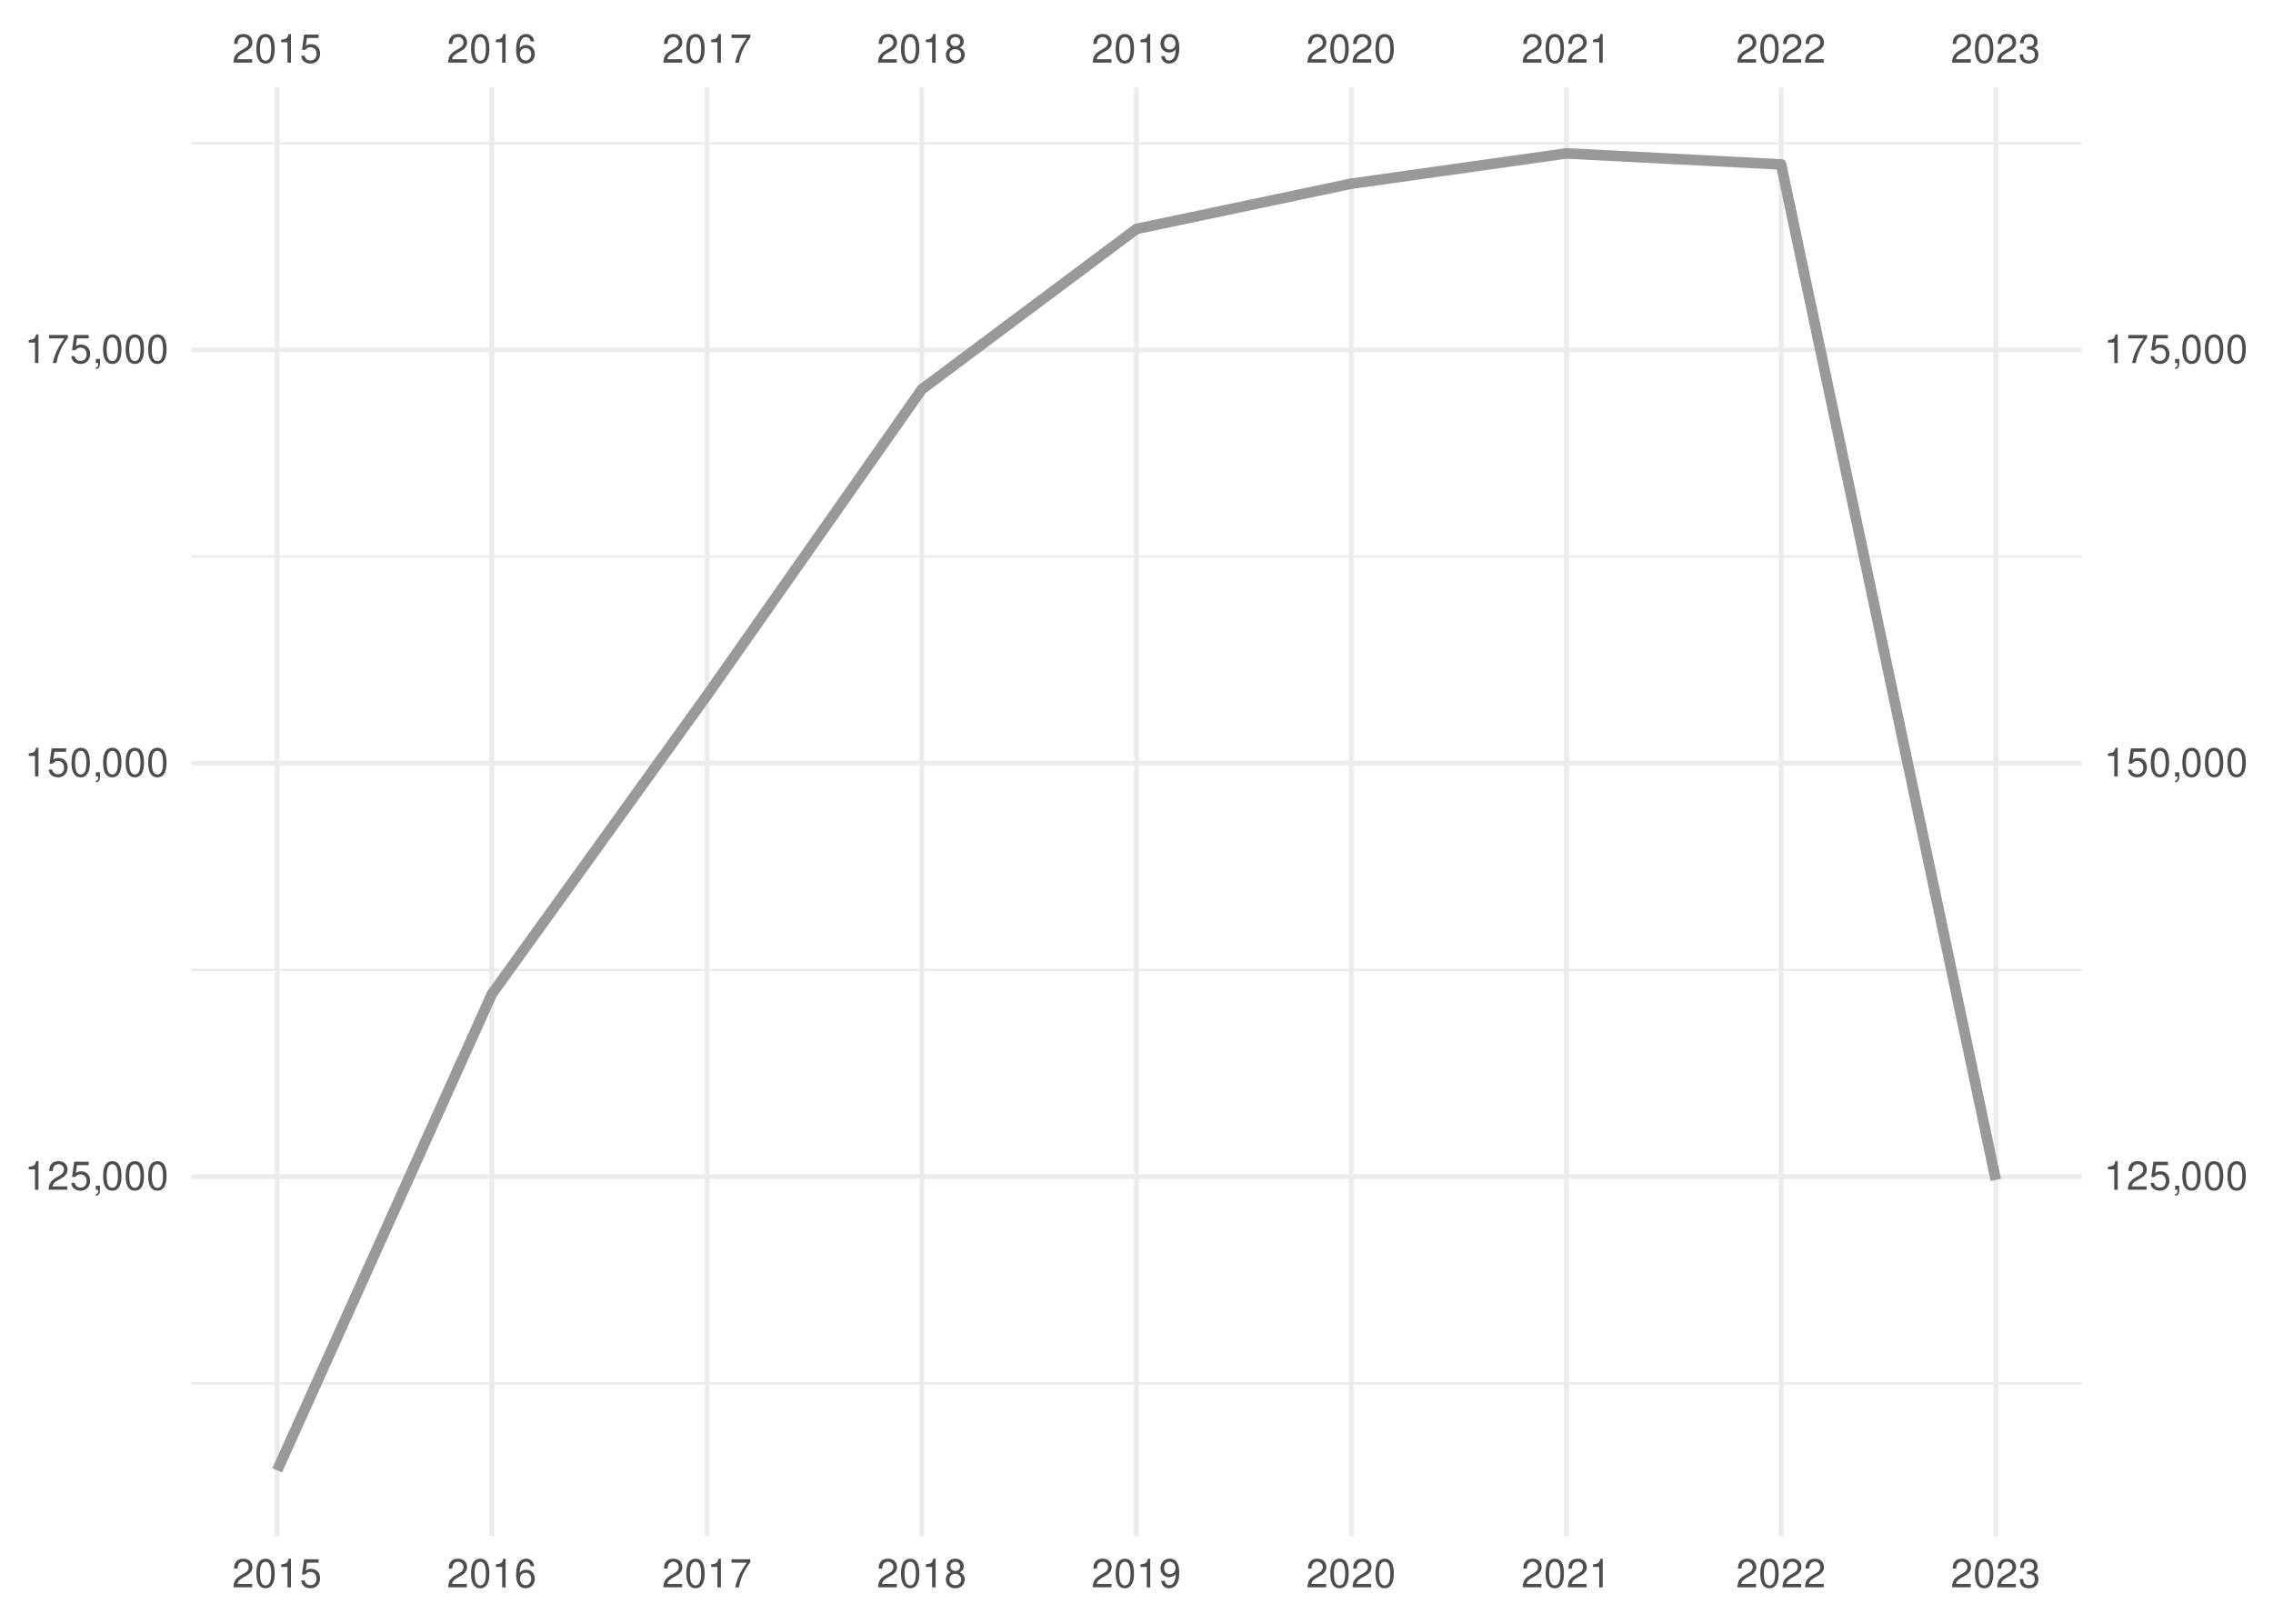
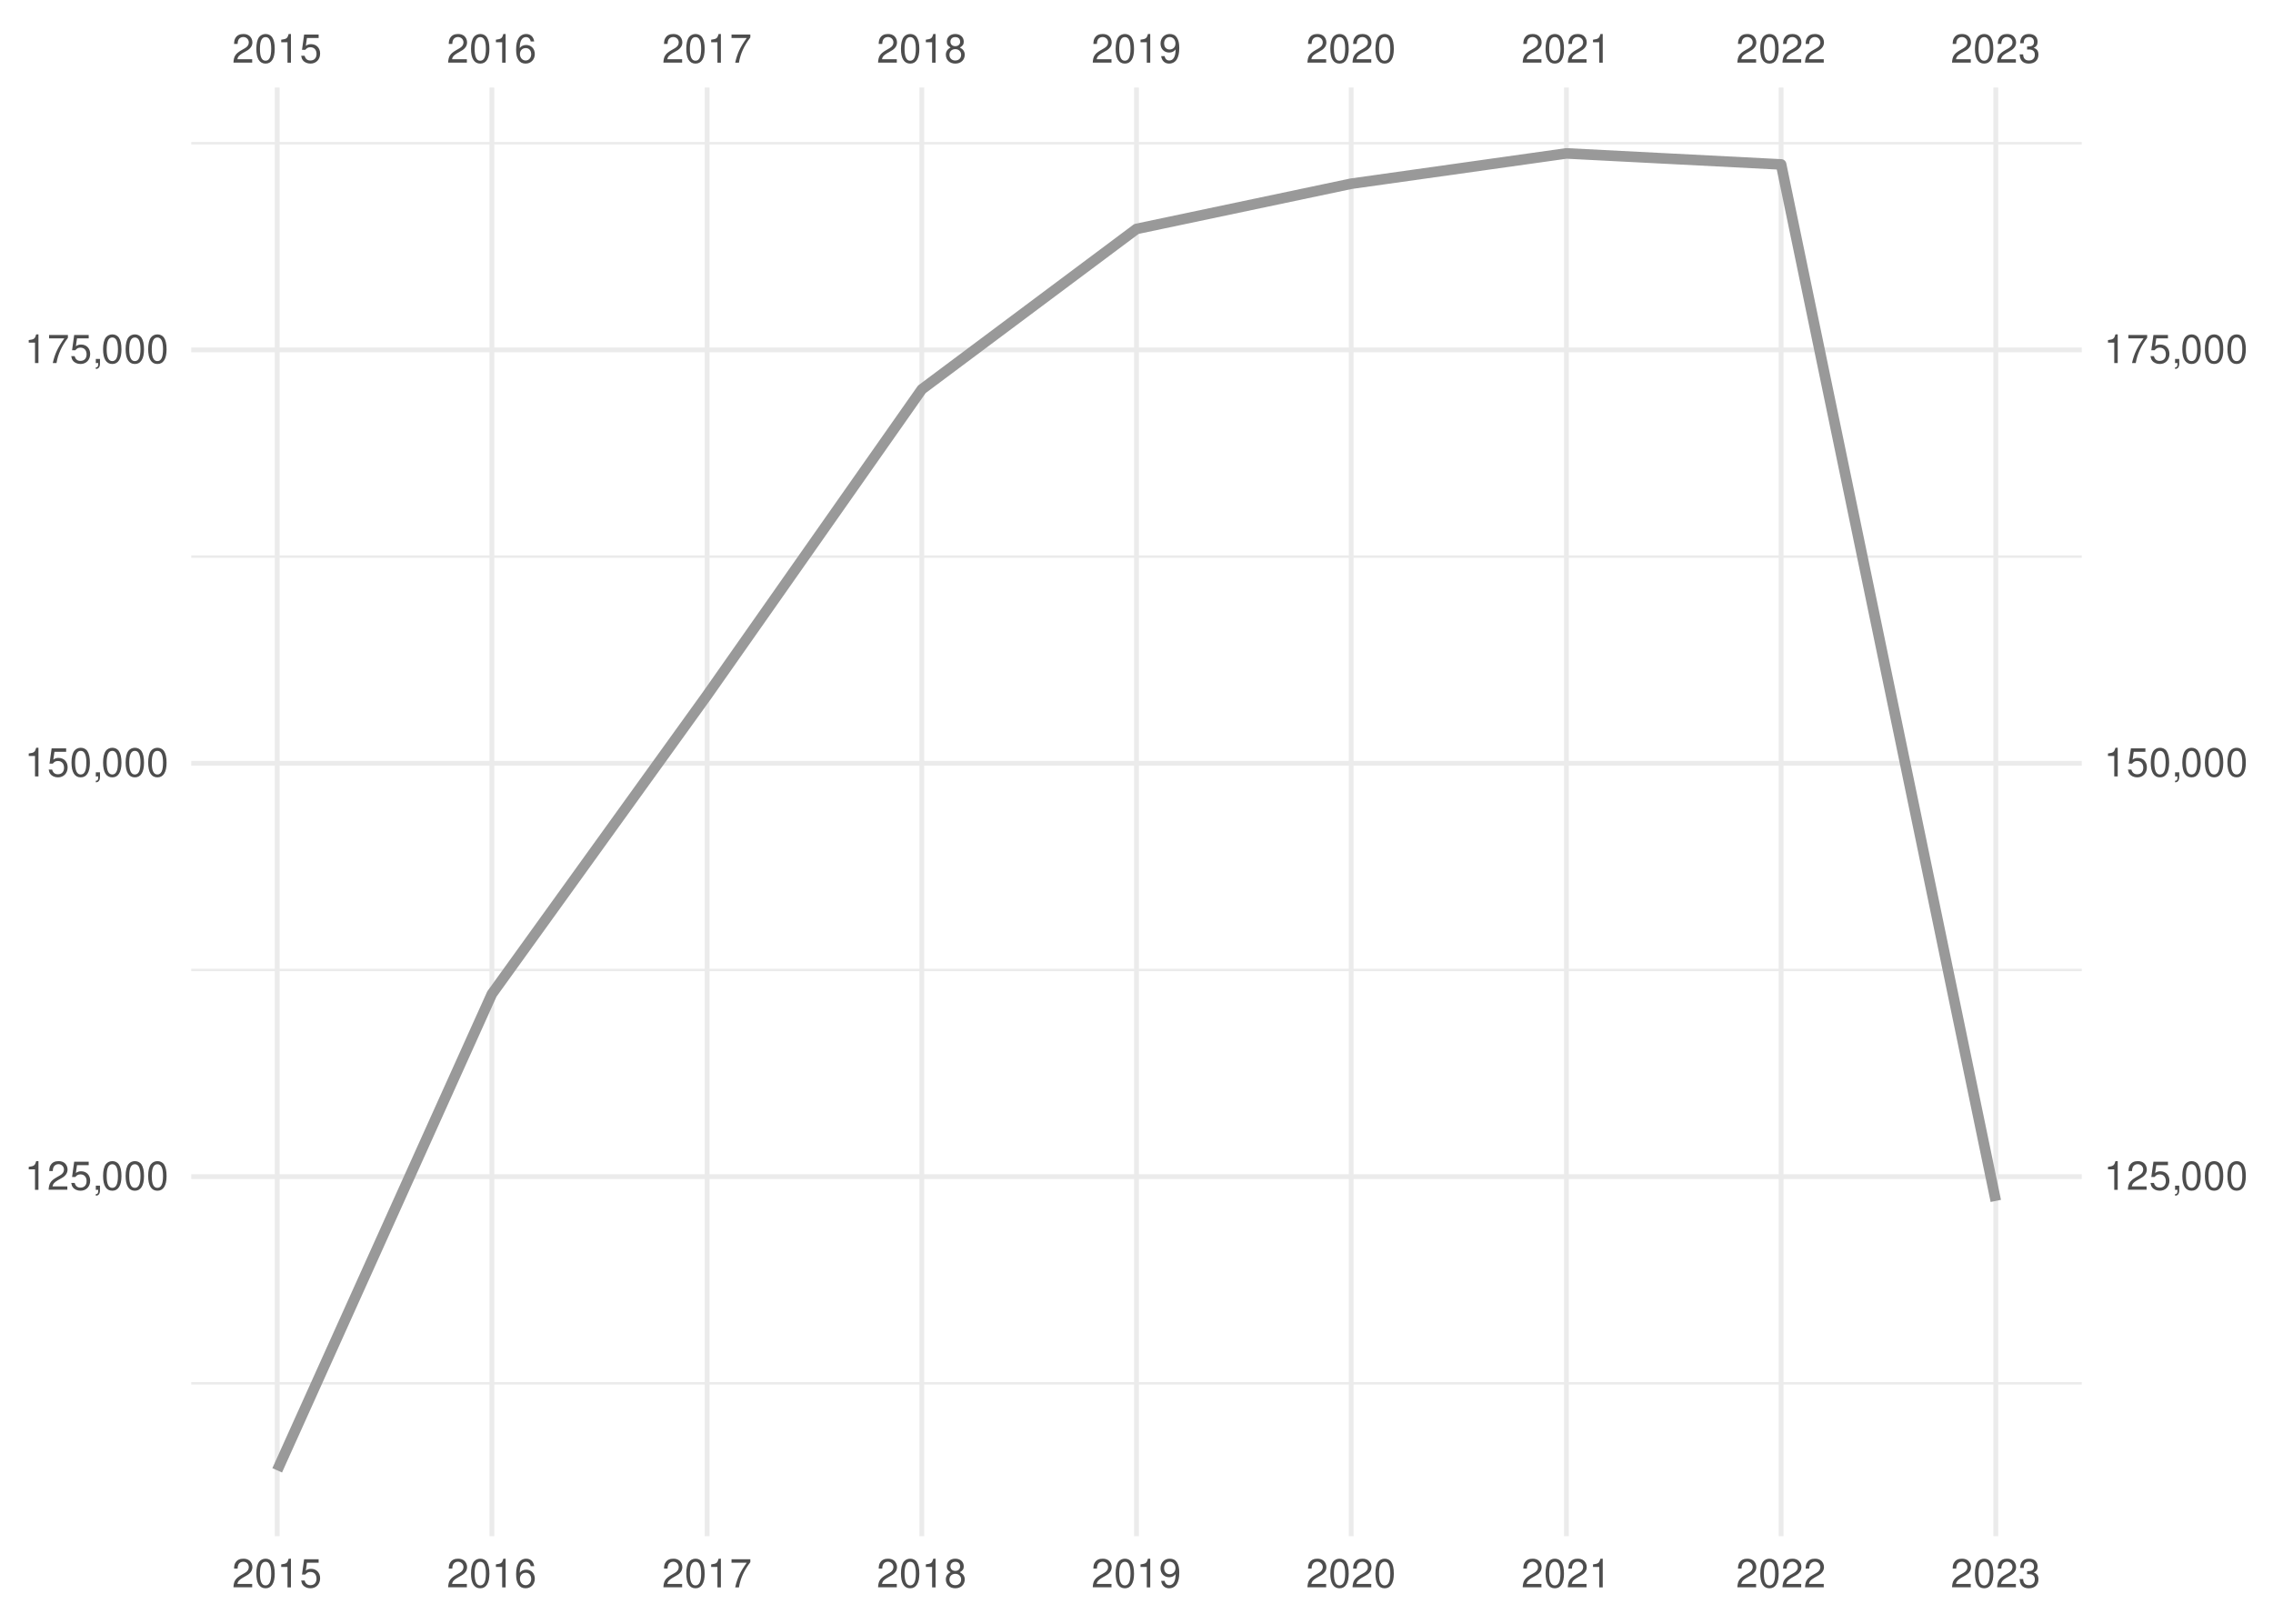
<svg xmlns="http://www.w3.org/2000/svg" xmlns:xlink="http://www.w3.org/1999/xlink" width="504pt" height="360pt" viewBox="0 0 504 360" version="1.1">
  <defs>
    <g>
      <symbol overflow="visible" id="glyph0-0">
        <path style="stroke:none;" d="" />
      </symbol>
      <symbol overflow="visible" id="glyph0-1">
        <path style="stroke:none;" d="M 4.453 -0.766 L 1.172 -0.766 C 1.25 -1.297 1.531 -1.625 2.297 -2.094 L 3.172 -2.594 C 4.047 -3.062 4.5 -3.719 4.5 -4.5 C 4.5 -5.031 4.281 -5.531 3.922 -5.875 C 3.547 -6.203 3.094 -6.359 2.5 -6.359 C 1.703 -6.359 1.125 -6.078 0.781 -5.531 C 0.547 -5.203 0.453 -4.797 0.438 -4.156 L 1.219 -4.156 C 1.234 -4.594 1.297 -4.844 1.406 -5.062 C 1.594 -5.438 2 -5.688 2.469 -5.688 C 3.172 -5.688 3.703 -5.172 3.703 -4.484 C 3.703 -3.969 3.406 -3.531 2.859 -3.219 L 2.047 -2.75 C 0.75 -2 0.375 -1.406 0.297 -0.016 L 4.453 -0.016 Z M 4.453 -0.766 " />
      </symbol>
      <symbol overflow="visible" id="glyph0-2">
        <path style="stroke:none;" d="M 2.422 -6.359 C 1.844 -6.359 1.312 -6.094 0.984 -5.672 C 0.578 -5.109 0.375 -4.25 0.375 -3.078 C 0.375 -0.938 1.078 0.203 2.422 0.203 C 3.734 0.203 4.453 -0.938 4.453 -3.031 C 4.453 -4.25 4.266 -5.078 3.859 -5.672 C 3.531 -6.109 3.016 -6.359 2.422 -6.359 Z M 2.422 -5.672 C 3.25 -5.672 3.672 -4.828 3.672 -3.094 C 3.672 -1.281 3.266 -0.438 2.406 -0.438 C 1.578 -0.438 1.172 -1.312 1.172 -3.062 C 1.172 -4.828 1.578 -5.672 2.422 -5.672 Z M 2.422 -5.672 " />
      </symbol>
      <symbol overflow="visible" id="glyph0-3">
        <path style="stroke:none;" d="M 2.281 -4.531 L 2.281 0 L 3.047 0 L 3.047 -6.359 L 2.547 -6.359 C 2.266 -5.391 2.094 -5.25 0.891 -5.094 L 0.891 -4.531 Z M 2.281 -4.531 " />
      </symbol>
      <symbol overflow="visible" id="glyph0-4">
        <path style="stroke:none;" d="M 4.188 -6.234 L 0.969 -6.234 L 0.5 -2.844 L 1.219 -2.844 C 1.578 -3.266 1.875 -3.422 2.359 -3.422 C 3.203 -3.422 3.719 -2.844 3.719 -1.922 C 3.719 -1.031 3.203 -0.484 2.359 -0.484 C 1.688 -0.484 1.266 -0.828 1.078 -1.531 L 0.312 -1.531 C 0.406 -1.016 0.5 -0.781 0.688 -0.547 C 1.031 -0.078 1.672 0.203 2.375 0.203 C 3.641 0.203 4.516 -0.719 4.516 -2.031 C 4.516 -3.266 3.688 -4.109 2.5 -4.109 C 2.062 -4.109 1.703 -4 1.344 -3.734 L 1.594 -5.469 L 4.188 -5.469 Z M 4.188 -6.234 " />
      </symbol>
      <symbol overflow="visible" id="glyph0-5">
        <path style="stroke:none;" d="M 4.375 -4.703 C 4.234 -5.75 3.562 -6.359 2.609 -6.359 C 1.922 -6.359 1.312 -6.031 0.938 -5.453 C 0.547 -4.828 0.375 -4.062 0.375 -2.906 C 0.375 -1.828 0.531 -1.156 0.906 -0.594 C 1.234 -0.078 1.781 0.203 2.469 0.203 C 3.656 0.203 4.516 -0.688 4.516 -1.922 C 4.516 -3.094 3.719 -3.922 2.609 -3.922 C 1.984 -3.922 1.5 -3.688 1.172 -3.234 C 1.172 -4.797 1.672 -5.672 2.562 -5.672 C 3.109 -5.672 3.484 -5.328 3.609 -4.703 Z M 2.5 -3.234 C 3.25 -3.234 3.719 -2.703 3.719 -1.859 C 3.719 -1.062 3.188 -0.484 2.484 -0.484 C 1.766 -0.484 1.219 -1.094 1.219 -1.906 C 1.219 -2.688 1.734 -3.234 2.5 -3.234 Z M 2.5 -3.234 " />
      </symbol>
      <symbol overflow="visible" id="glyph0-6">
        <path style="stroke:none;" d="M 4.578 -6.234 L 0.406 -6.234 L 0.406 -5.469 L 3.781 -5.469 C 2.281 -3.359 1.688 -2.047 1.219 0 L 2.047 0 C 2.391 -2 3.172 -3.719 4.578 -5.594 Z M 4.578 -6.234 " />
      </symbol>
      <symbol overflow="visible" id="glyph0-7">
        <path style="stroke:none;" d="M 3.438 -3.359 C 4.094 -3.75 4.297 -4.062 4.297 -4.656 C 4.297 -5.672 3.531 -6.359 2.422 -6.359 C 1.312 -6.359 0.547 -5.672 0.547 -4.672 C 0.547 -4.062 0.75 -3.75 1.391 -3.359 C 0.672 -2.984 0.328 -2.469 0.328 -1.766 C 0.328 -0.609 1.172 0.203 2.422 0.203 C 3.656 0.203 4.516 -0.609 4.516 -1.766 C 4.516 -2.469 4.156 -2.984 3.438 -3.359 Z M 2.422 -5.672 C 3.078 -5.672 3.5 -5.281 3.5 -4.641 C 3.5 -4.047 3.062 -3.656 2.422 -3.656 C 1.766 -3.656 1.344 -4.047 1.344 -4.656 C 1.344 -5.281 1.766 -5.672 2.422 -5.672 Z M 2.422 -3 C 3.188 -3 3.719 -2.484 3.719 -1.75 C 3.719 -0.984 3.203 -0.484 2.406 -0.484 C 1.641 -0.484 1.125 -1 1.125 -1.734 C 1.125 -2.5 1.641 -3 2.422 -3 Z M 2.422 -3 " />
      </symbol>
      <symbol overflow="visible" id="glyph0-8">
        <path style="stroke:none;" d="M 0.469 -1.453 C 0.609 -0.406 1.281 0.203 2.234 0.203 C 2.922 0.203 3.547 -0.125 3.922 -0.703 C 4.297 -1.328 4.484 -2.109 4.484 -3.25 C 4.484 -4.328 4.312 -5 3.953 -5.562 C 3.609 -6.094 3.062 -6.359 2.375 -6.359 C 1.188 -6.359 0.328 -5.469 0.328 -4.234 C 0.328 -3.062 1.125 -2.25 2.25 -2.25 C 2.844 -2.25 3.281 -2.453 3.672 -2.938 C 3.672 -1.359 3.172 -0.484 2.281 -0.484 C 1.734 -0.484 1.359 -0.828 1.234 -1.453 Z M 2.359 -5.688 C 3.094 -5.688 3.641 -5.078 3.641 -4.25 C 3.641 -3.469 3.109 -2.922 2.344 -2.922 C 1.594 -2.922 1.125 -3.453 1.125 -4.297 C 1.125 -5.109 1.641 -5.688 2.359 -5.688 Z M 2.359 -5.688 " />
      </symbol>
      <symbol overflow="visible" id="glyph0-9">
        <path style="stroke:none;" d="M 1.938 -2.922 L 2.359 -2.922 C 3.203 -2.922 3.656 -2.531 3.656 -1.766 C 3.656 -0.969 3.172 -0.484 2.375 -0.484 C 1.516 -0.484 1.109 -0.922 1.062 -1.844 L 0.281 -1.844 C 0.312 -1.344 0.406 -1 0.547 -0.719 C 0.875 -0.109 1.484 0.203 2.344 0.203 C 3.625 0.203 4.453 -0.578 4.453 -1.781 C 4.453 -2.594 4.141 -3.031 3.391 -3.297 C 3.969 -3.531 4.266 -3.969 4.266 -4.609 C 4.266 -5.703 3.547 -6.359 2.359 -6.359 C 1.109 -6.359 0.438 -5.656 0.406 -4.312 L 1.188 -4.312 C 1.203 -4.703 1.234 -4.922 1.328 -5.109 C 1.5 -5.469 1.891 -5.688 2.375 -5.688 C 3.062 -5.688 3.469 -5.266 3.469 -4.578 C 3.469 -4.141 3.312 -3.859 2.969 -3.719 C 2.766 -3.625 2.484 -3.594 1.938 -3.578 Z M 1.938 -2.922 " />
      </symbol>
      <symbol overflow="visible" id="glyph0-10">
        <path style="stroke:none;" d="M 0.766 -0.922 L 0.766 0 L 1.297 0 L 1.297 0.156 C 1.297 0.766 1.172 0.938 0.766 0.953 L 0.766 1.297 C 1.344 1.312 1.688 0.891 1.688 0.141 L 1.688 -0.922 Z M 0.766 -0.922 " />
      </symbol>
    </g>
    <clipPath id="clip1">
      <path d="M 42.41 306 L 461.59 306 L 461.59 307 L 42.41 307 Z M 42.41 306 " />
    </clipPath>
    <clipPath id="clip2">
      <path d="M 42.41 214 L 461.59 214 L 461.59 216 L 42.41 216 Z M 42.41 214 " />
    </clipPath>
    <clipPath id="clip3">
      <path d="M 42.41 123 L 461.59 123 L 461.59 124 L 42.41 124 Z M 42.41 123 " />
    </clipPath>
    <clipPath id="clip4">
      <path d="M 42.41 31 L 461.59 31 L 461.59 33 L 42.41 33 Z M 42.41 31 " />
    </clipPath>
    <clipPath id="clip5">
      <path d="M 42.41 260 L 461.59 260 L 461.59 262 L 42.41 262 Z M 42.41 260 " />
    </clipPath>
    <clipPath id="clip6">
      <path d="M 42.41 168 L 461.59 168 L 461.59 170 L 42.41 170 Z M 42.41 168 " />
    </clipPath>
    <clipPath id="clip7">
      <path d="M 42.41 77 L 461.59 77 L 461.59 79 L 42.41 79 Z M 42.41 77 " />
    </clipPath>
    <clipPath id="clip8">
      <path d="M 60 19.41 L 62 19.41 L 62 340.59 L 60 340.59 Z M 60 19.41 " />
    </clipPath>
    <clipPath id="clip9">
      <path d="M 108 19.41 L 110 19.41 L 110 340.59 L 108 340.59 Z M 108 19.41 " />
    </clipPath>
    <clipPath id="clip10">
      <path d="M 156 19.41 L 158 19.41 L 158 340.59 L 156 340.59 Z M 156 19.41 " />
    </clipPath>
    <clipPath id="clip11">
      <path d="M 203 19.41 L 205 19.41 L 205 340.59 L 203 340.59 Z M 203 19.41 " />
    </clipPath>
    <clipPath id="clip12">
      <path d="M 251 19.41 L 253 19.41 L 253 340.59 L 251 340.59 Z M 251 19.41 " />
    </clipPath>
    <clipPath id="clip13">
      <path d="M 299 19.41 L 301 19.41 L 301 340.59 L 299 340.59 Z M 299 19.41 " />
    </clipPath>
    <clipPath id="clip14">
      <path d="M 346 19.41 L 348 19.41 L 348 340.59 L 346 340.59 Z M 346 19.41 " />
    </clipPath>
    <clipPath id="clip15">
      <path d="M 394 19.41 L 396 19.41 L 396 340.59 L 394 340.59 Z M 394 19.41 " />
    </clipPath>
    <clipPath id="clip16">
      <path d="M 442 19.41 L 444 19.41 L 444 340.59 L 442 340.59 Z M 442 19.41 " />
    </clipPath>
  </defs>
  <g id="surface41">
    <rect x="0" y="0" width="504" height="360" style="fill:rgb(100%,100%,100%);fill-opacity:1;stroke:none;" />
    <g clip-path="url(#clip1)" clip-rule="nonzero">
      <path style="fill:none;stroke-width:0.533;stroke-linecap:butt;stroke-linejoin:round;stroke:rgb(92.157%,92.157%,92.157%);stroke-opacity:1;stroke-miterlimit:10;" d="M 42.41 306.703 L 461.59 306.703 " />
    </g>
    <g clip-path="url(#clip2)" clip-rule="nonzero">
      <path style="fill:none;stroke-width:0.533;stroke-linecap:butt;stroke-linejoin:round;stroke:rgb(92.157%,92.157%,92.157%);stroke-opacity:1;stroke-miterlimit:10;" d="M 42.41 215.055 L 461.59 215.055 " />
    </g>
    <g clip-path="url(#clip3)" clip-rule="nonzero">
      <path style="fill:none;stroke-width:0.533;stroke-linecap:butt;stroke-linejoin:round;stroke:rgb(92.157%,92.157%,92.157%);stroke-opacity:1;stroke-miterlimit:10;" d="M 42.41 123.406 L 461.59 123.406 " />
    </g>
    <g clip-path="url(#clip4)" clip-rule="nonzero">
      <path style="fill:none;stroke-width:0.533;stroke-linecap:butt;stroke-linejoin:round;stroke:rgb(92.157%,92.157%,92.157%);stroke-opacity:1;stroke-miterlimit:10;" d="M 42.41 31.758 L 461.59 31.758 " />
    </g>
    <g clip-path="url(#clip5)" clip-rule="nonzero">
      <path style="fill:none;stroke-width:1.067;stroke-linecap:butt;stroke-linejoin:round;stroke:rgb(92.157%,92.157%,92.157%);stroke-opacity:1;stroke-miterlimit:10;" d="M 42.41 260.879 L 461.59 260.879 " />
    </g>
    <g clip-path="url(#clip6)" clip-rule="nonzero">
      <path style="fill:none;stroke-width:1.067;stroke-linecap:butt;stroke-linejoin:round;stroke:rgb(92.157%,92.157%,92.157%);stroke-opacity:1;stroke-miterlimit:10;" d="M 42.41 169.23 L 461.59 169.23 " />
    </g>
    <g clip-path="url(#clip7)" clip-rule="nonzero">
      <path style="fill:none;stroke-width:1.067;stroke-linecap:butt;stroke-linejoin:round;stroke:rgb(92.157%,92.157%,92.157%);stroke-opacity:1;stroke-miterlimit:10;" d="M 42.41 77.582 L 461.59 77.582 " />
    </g>
    <g clip-path="url(#clip8)" clip-rule="nonzero">
      <path style="fill:none;stroke-width:1.067;stroke-linecap:butt;stroke-linejoin:round;stroke:rgb(92.157%,92.157%,92.157%);stroke-opacity:1;stroke-miterlimit:10;" d="M 61.465 340.59 L 61.465 19.41 " />
    </g>
    <g clip-path="url(#clip9)" clip-rule="nonzero">
      <path style="fill:none;stroke-width:1.067;stroke-linecap:butt;stroke-linejoin:round;stroke:rgb(92.157%,92.157%,92.157%);stroke-opacity:1;stroke-miterlimit:10;" d="M 109.066 340.59 L 109.066 19.41 " />
    </g>
    <g clip-path="url(#clip10)" clip-rule="nonzero">
      <path style="fill:none;stroke-width:1.067;stroke-linecap:butt;stroke-linejoin:round;stroke:rgb(92.157%,92.157%,92.157%);stroke-opacity:1;stroke-miterlimit:10;" d="M 156.797 340.59 L 156.797 19.41 " />
    </g>
    <g clip-path="url(#clip11)" clip-rule="nonzero">
      <path style="fill:none;stroke-width:1.067;stroke-linecap:butt;stroke-linejoin:round;stroke:rgb(92.157%,92.157%,92.157%);stroke-opacity:1;stroke-miterlimit:10;" d="M 204.398 340.59 L 204.398 19.41 " />
    </g>
    <g clip-path="url(#clip12)" clip-rule="nonzero">
      <path style="fill:none;stroke-width:1.067;stroke-linecap:butt;stroke-linejoin:round;stroke:rgb(92.157%,92.157%,92.157%);stroke-opacity:1;stroke-miterlimit:10;" d="M 252 340.59 L 252 19.41 " />
    </g>
    <g clip-path="url(#clip13)" clip-rule="nonzero">
      <path style="fill:none;stroke-width:1.067;stroke-linecap:butt;stroke-linejoin:round;stroke:rgb(92.157%,92.157%,92.157%);stroke-opacity:1;stroke-miterlimit:10;" d="M 299.602 340.59 L 299.602 19.41 " />
    </g>
    <g clip-path="url(#clip14)" clip-rule="nonzero">
      <path style="fill:none;stroke-width:1.067;stroke-linecap:butt;stroke-linejoin:round;stroke:rgb(92.157%,92.157%,92.157%);stroke-opacity:1;stroke-miterlimit:10;" d="M 347.332 340.59 L 347.332 19.41 " />
    </g>
    <g clip-path="url(#clip15)" clip-rule="nonzero">
      <path style="fill:none;stroke-width:1.067;stroke-linecap:butt;stroke-linejoin:round;stroke:rgb(92.157%,92.157%,92.157%);stroke-opacity:1;stroke-miterlimit:10;" d="M 394.934 340.59 L 394.934 19.41 " />
    </g>
    <g clip-path="url(#clip16)" clip-rule="nonzero">
      <path style="fill:none;stroke-width:1.067;stroke-linecap:butt;stroke-linejoin:round;stroke:rgb(92.157%,92.157%,92.157%);stroke-opacity:1;stroke-miterlimit:10;" d="M 442.535 340.59 L 442.535 19.41 " />
    </g>
-     <path style="fill:none;stroke-width:2.347;stroke-linecap:butt;stroke-linejoin:round;stroke:rgb(60%,60%,60%);stroke-opacity:1;stroke-miterlimit:10;" d="M 61.465 325.988 L 109.066 220.383 L 156.797 154.121 L 204.398 86.316 L 252 50.758 L 299.602 40.73 L 347.332 34.012 L 394.934 36.457 L 442.535 261.594 " />
+     <path style="fill:none;stroke-width:2.347;stroke-linecap:butt;stroke-linejoin:round;stroke:rgb(60%,60%,60%);stroke-opacity:1;stroke-miterlimit:10;" d="M 61.465 325.988 L 109.066 220.383 L 156.797 154.121 L 204.398 86.316 L 252 50.758 L 299.602 40.73 L 347.332 34.012 L 394.934 36.457 L 442.535 266.254 " />
    <g style="fill:rgb(30.196%,30.196%,30.196%);fill-opacity:1;">
      <use xlink:href="#glyph0-1" x="51.465" y="13.896" />
      <use xlink:href="#glyph0-2" x="56.465" y="13.896" />
      <use xlink:href="#glyph0-3" x="61.465" y="13.896" />
      <use xlink:href="#glyph0-4" x="66.465" y="13.896" />
    </g>
    <g style="fill:rgb(30.196%,30.196%,30.196%);fill-opacity:1;">
      <use xlink:href="#glyph0-1" x="99.066" y="13.896" />
      <use xlink:href="#glyph0-2" x="104.066" y="13.896" />
      <use xlink:href="#glyph0-3" x="109.066" y="13.896" />
      <use xlink:href="#glyph0-5" x="114.066" y="13.896" />
    </g>
    <g style="fill:rgb(30.196%,30.196%,30.196%);fill-opacity:1;">
      <use xlink:href="#glyph0-1" x="146.797" y="13.896" />
      <use xlink:href="#glyph0-2" x="151.797" y="13.896" />
      <use xlink:href="#glyph0-3" x="156.797" y="13.896" />
      <use xlink:href="#glyph0-6" x="161.797" y="13.896" />
    </g>
    <g style="fill:rgb(30.196%,30.196%,30.196%);fill-opacity:1;">
      <use xlink:href="#glyph0-1" x="194.398" y="13.896" />
      <use xlink:href="#glyph0-2" x="199.398" y="13.896" />
      <use xlink:href="#glyph0-3" x="204.398" y="13.896" />
      <use xlink:href="#glyph0-7" x="209.398" y="13.896" />
    </g>
    <g style="fill:rgb(30.196%,30.196%,30.196%);fill-opacity:1;">
      <use xlink:href="#glyph0-1" x="242" y="13.896" />
      <use xlink:href="#glyph0-2" x="247" y="13.896" />
      <use xlink:href="#glyph0-3" x="252" y="13.896" />
      <use xlink:href="#glyph0-8" x="257" y="13.896" />
    </g>
    <g style="fill:rgb(30.196%,30.196%,30.196%);fill-opacity:1;">
      <use xlink:href="#glyph0-1" x="289.602" y="13.896" />
      <use xlink:href="#glyph0-2" x="294.602" y="13.896" />
      <use xlink:href="#glyph0-1" x="299.602" y="13.896" />
      <use xlink:href="#glyph0-2" x="304.602" y="13.896" />
    </g>
    <g style="fill:rgb(30.196%,30.196%,30.196%);fill-opacity:1;">
      <use xlink:href="#glyph0-1" x="337.332" y="13.896" />
      <use xlink:href="#glyph0-2" x="342.332" y="13.896" />
      <use xlink:href="#glyph0-1" x="347.332" y="13.896" />
      <use xlink:href="#glyph0-3" x="352.332" y="13.896" />
    </g>
    <g style="fill:rgb(30.196%,30.196%,30.196%);fill-opacity:1;">
      <use xlink:href="#glyph0-1" x="384.934" y="13.896" />
      <use xlink:href="#glyph0-2" x="389.934" y="13.896" />
      <use xlink:href="#glyph0-1" x="394.934" y="13.896" />
      <use xlink:href="#glyph0-1" x="399.934" y="13.896" />
    </g>
    <g style="fill:rgb(30.196%,30.196%,30.196%);fill-opacity:1;">
      <use xlink:href="#glyph0-1" x="432.535" y="13.896" />
      <use xlink:href="#glyph0-2" x="437.535" y="13.896" />
      <use xlink:href="#glyph0-1" x="442.535" y="13.896" />
      <use xlink:href="#glyph0-9" x="447.535" y="13.896" />
    </g>
    <g style="fill:rgb(30.196%,30.196%,30.196%);fill-opacity:1;">
      <use xlink:href="#glyph0-3" x="5.48" y="263.794" />
      <use xlink:href="#glyph0-1" x="10.48" y="263.794" />
      <use xlink:href="#glyph0-4" x="15.48" y="263.794" />
      <use xlink:href="#glyph0-10" x="20.48" y="263.794" />
      <use xlink:href="#glyph0-2" x="22.48" y="263.794" />
      <use xlink:href="#glyph0-2" x="27.48" y="263.794" />
      <use xlink:href="#glyph0-2" x="32.48" y="263.794" />
    </g>
    <g style="fill:rgb(30.196%,30.196%,30.196%);fill-opacity:1;">
      <use xlink:href="#glyph0-3" x="5.48" y="172.146" />
      <use xlink:href="#glyph0-4" x="10.48" y="172.146" />
      <use xlink:href="#glyph0-2" x="15.48" y="172.146" />
      <use xlink:href="#glyph0-10" x="20.48" y="172.146" />
      <use xlink:href="#glyph0-2" x="22.48" y="172.146" />
      <use xlink:href="#glyph0-2" x="27.48" y="172.146" />
      <use xlink:href="#glyph0-2" x="32.48" y="172.146" />
    </g>
    <g style="fill:rgb(30.196%,30.196%,30.196%);fill-opacity:1;">
      <use xlink:href="#glyph0-3" x="5.48" y="80.497" />
      <use xlink:href="#glyph0-6" x="10.48" y="80.497" />
      <use xlink:href="#glyph0-4" x="15.48" y="80.497" />
      <use xlink:href="#glyph0-10" x="20.48" y="80.497" />
      <use xlink:href="#glyph0-2" x="22.48" y="80.497" />
      <use xlink:href="#glyph0-2" x="27.48" y="80.497" />
      <use xlink:href="#glyph0-2" x="32.48" y="80.497" />
    </g>
    <g style="fill:rgb(30.196%,30.196%,30.196%);fill-opacity:1;">
      <use xlink:href="#glyph0-3" x="466.52" y="263.794" />
      <use xlink:href="#glyph0-1" x="471.52" y="263.794" />
      <use xlink:href="#glyph0-4" x="476.52" y="263.794" />
      <use xlink:href="#glyph0-10" x="481.52" y="263.794" />
      <use xlink:href="#glyph0-2" x="483.52" y="263.794" />
      <use xlink:href="#glyph0-2" x="488.52" y="263.794" />
      <use xlink:href="#glyph0-2" x="493.52" y="263.794" />
    </g>
    <g style="fill:rgb(30.196%,30.196%,30.196%);fill-opacity:1;">
      <use xlink:href="#glyph0-3" x="466.52" y="172.146" />
      <use xlink:href="#glyph0-4" x="471.52" y="172.146" />
      <use xlink:href="#glyph0-2" x="476.52" y="172.146" />
      <use xlink:href="#glyph0-10" x="481.52" y="172.146" />
      <use xlink:href="#glyph0-2" x="483.52" y="172.146" />
      <use xlink:href="#glyph0-2" x="488.52" y="172.146" />
      <use xlink:href="#glyph0-2" x="493.52" y="172.146" />
    </g>
    <g style="fill:rgb(30.196%,30.196%,30.196%);fill-opacity:1;">
      <use xlink:href="#glyph0-3" x="466.52" y="80.497" />
      <use xlink:href="#glyph0-6" x="471.52" y="80.497" />
      <use xlink:href="#glyph0-4" x="476.52" y="80.497" />
      <use xlink:href="#glyph0-10" x="481.52" y="80.497" />
      <use xlink:href="#glyph0-2" x="483.52" y="80.497" />
      <use xlink:href="#glyph0-2" x="488.52" y="80.497" />
      <use xlink:href="#glyph0-2" x="493.52" y="80.497" />
    </g>
    <g style="fill:rgb(30.196%,30.196%,30.196%);fill-opacity:1;">
      <use xlink:href="#glyph0-1" x="51.465" y="351.935" />
      <use xlink:href="#glyph0-2" x="56.465" y="351.935" />
      <use xlink:href="#glyph0-3" x="61.465" y="351.935" />
      <use xlink:href="#glyph0-4" x="66.465" y="351.935" />
    </g>
    <g style="fill:rgb(30.196%,30.196%,30.196%);fill-opacity:1;">
      <use xlink:href="#glyph0-1" x="99.066" y="351.935" />
      <use xlink:href="#glyph0-2" x="104.066" y="351.935" />
      <use xlink:href="#glyph0-3" x="109.066" y="351.935" />
      <use xlink:href="#glyph0-5" x="114.066" y="351.935" />
    </g>
    <g style="fill:rgb(30.196%,30.196%,30.196%);fill-opacity:1;">
      <use xlink:href="#glyph0-1" x="146.797" y="351.935" />
      <use xlink:href="#glyph0-2" x="151.797" y="351.935" />
      <use xlink:href="#glyph0-3" x="156.797" y="351.935" />
      <use xlink:href="#glyph0-6" x="161.797" y="351.935" />
    </g>
    <g style="fill:rgb(30.196%,30.196%,30.196%);fill-opacity:1;">
      <use xlink:href="#glyph0-1" x="194.398" y="351.935" />
      <use xlink:href="#glyph0-2" x="199.398" y="351.935" />
      <use xlink:href="#glyph0-3" x="204.398" y="351.935" />
      <use xlink:href="#glyph0-7" x="209.398" y="351.935" />
    </g>
    <g style="fill:rgb(30.196%,30.196%,30.196%);fill-opacity:1;">
      <use xlink:href="#glyph0-1" x="242" y="351.935" />
      <use xlink:href="#glyph0-2" x="247" y="351.935" />
      <use xlink:href="#glyph0-3" x="252" y="351.935" />
      <use xlink:href="#glyph0-8" x="257" y="351.935" />
    </g>
    <g style="fill:rgb(30.196%,30.196%,30.196%);fill-opacity:1;">
      <use xlink:href="#glyph0-1" x="289.602" y="351.935" />
      <use xlink:href="#glyph0-2" x="294.602" y="351.935" />
      <use xlink:href="#glyph0-1" x="299.602" y="351.935" />
      <use xlink:href="#glyph0-2" x="304.602" y="351.935" />
    </g>
    <g style="fill:rgb(30.196%,30.196%,30.196%);fill-opacity:1;">
      <use xlink:href="#glyph0-1" x="337.332" y="351.935" />
      <use xlink:href="#glyph0-2" x="342.332" y="351.935" />
      <use xlink:href="#glyph0-1" x="347.332" y="351.935" />
      <use xlink:href="#glyph0-3" x="352.332" y="351.935" />
    </g>
    <g style="fill:rgb(30.196%,30.196%,30.196%);fill-opacity:1;">
      <use xlink:href="#glyph0-1" x="384.934" y="351.935" />
      <use xlink:href="#glyph0-2" x="389.934" y="351.935" />
      <use xlink:href="#glyph0-1" x="394.934" y="351.935" />
      <use xlink:href="#glyph0-1" x="399.934" y="351.935" />
    </g>
    <g style="fill:rgb(30.196%,30.196%,30.196%);fill-opacity:1;">
      <use xlink:href="#glyph0-1" x="432.535" y="351.935" />
      <use xlink:href="#glyph0-2" x="437.535" y="351.935" />
      <use xlink:href="#glyph0-1" x="442.535" y="351.935" />
      <use xlink:href="#glyph0-9" x="447.535" y="351.935" />
    </g>
  </g>
</svg>
